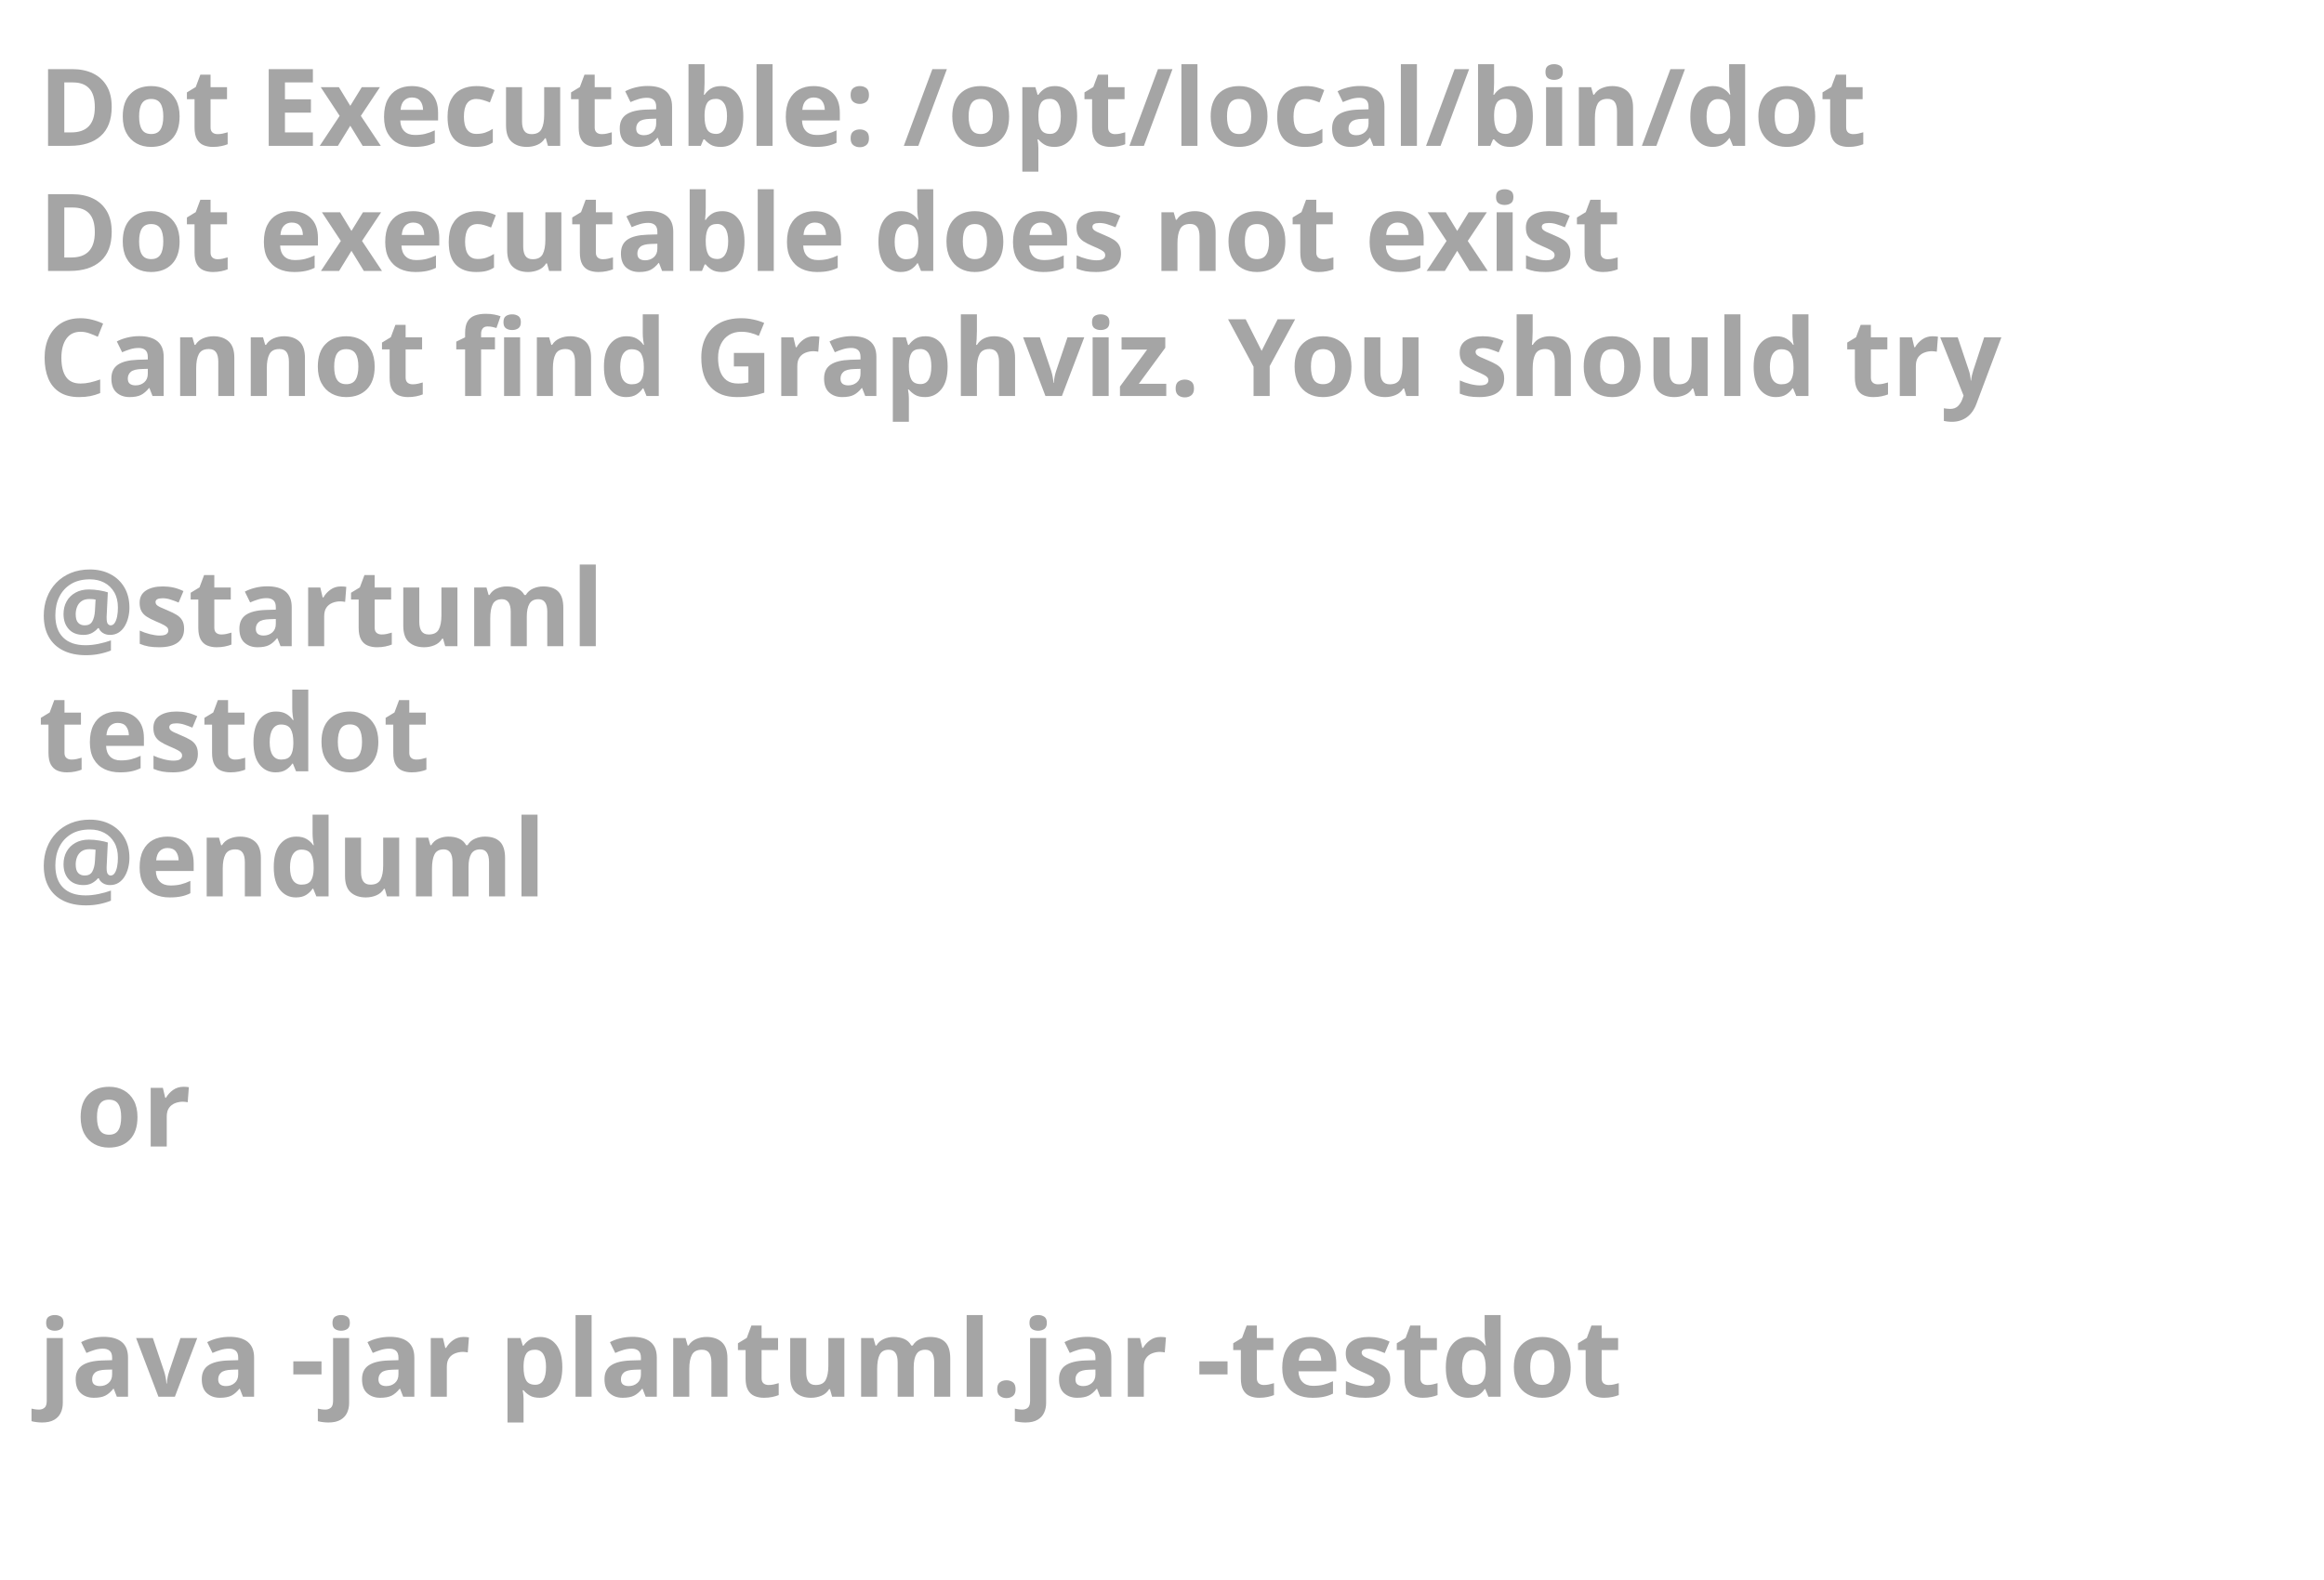
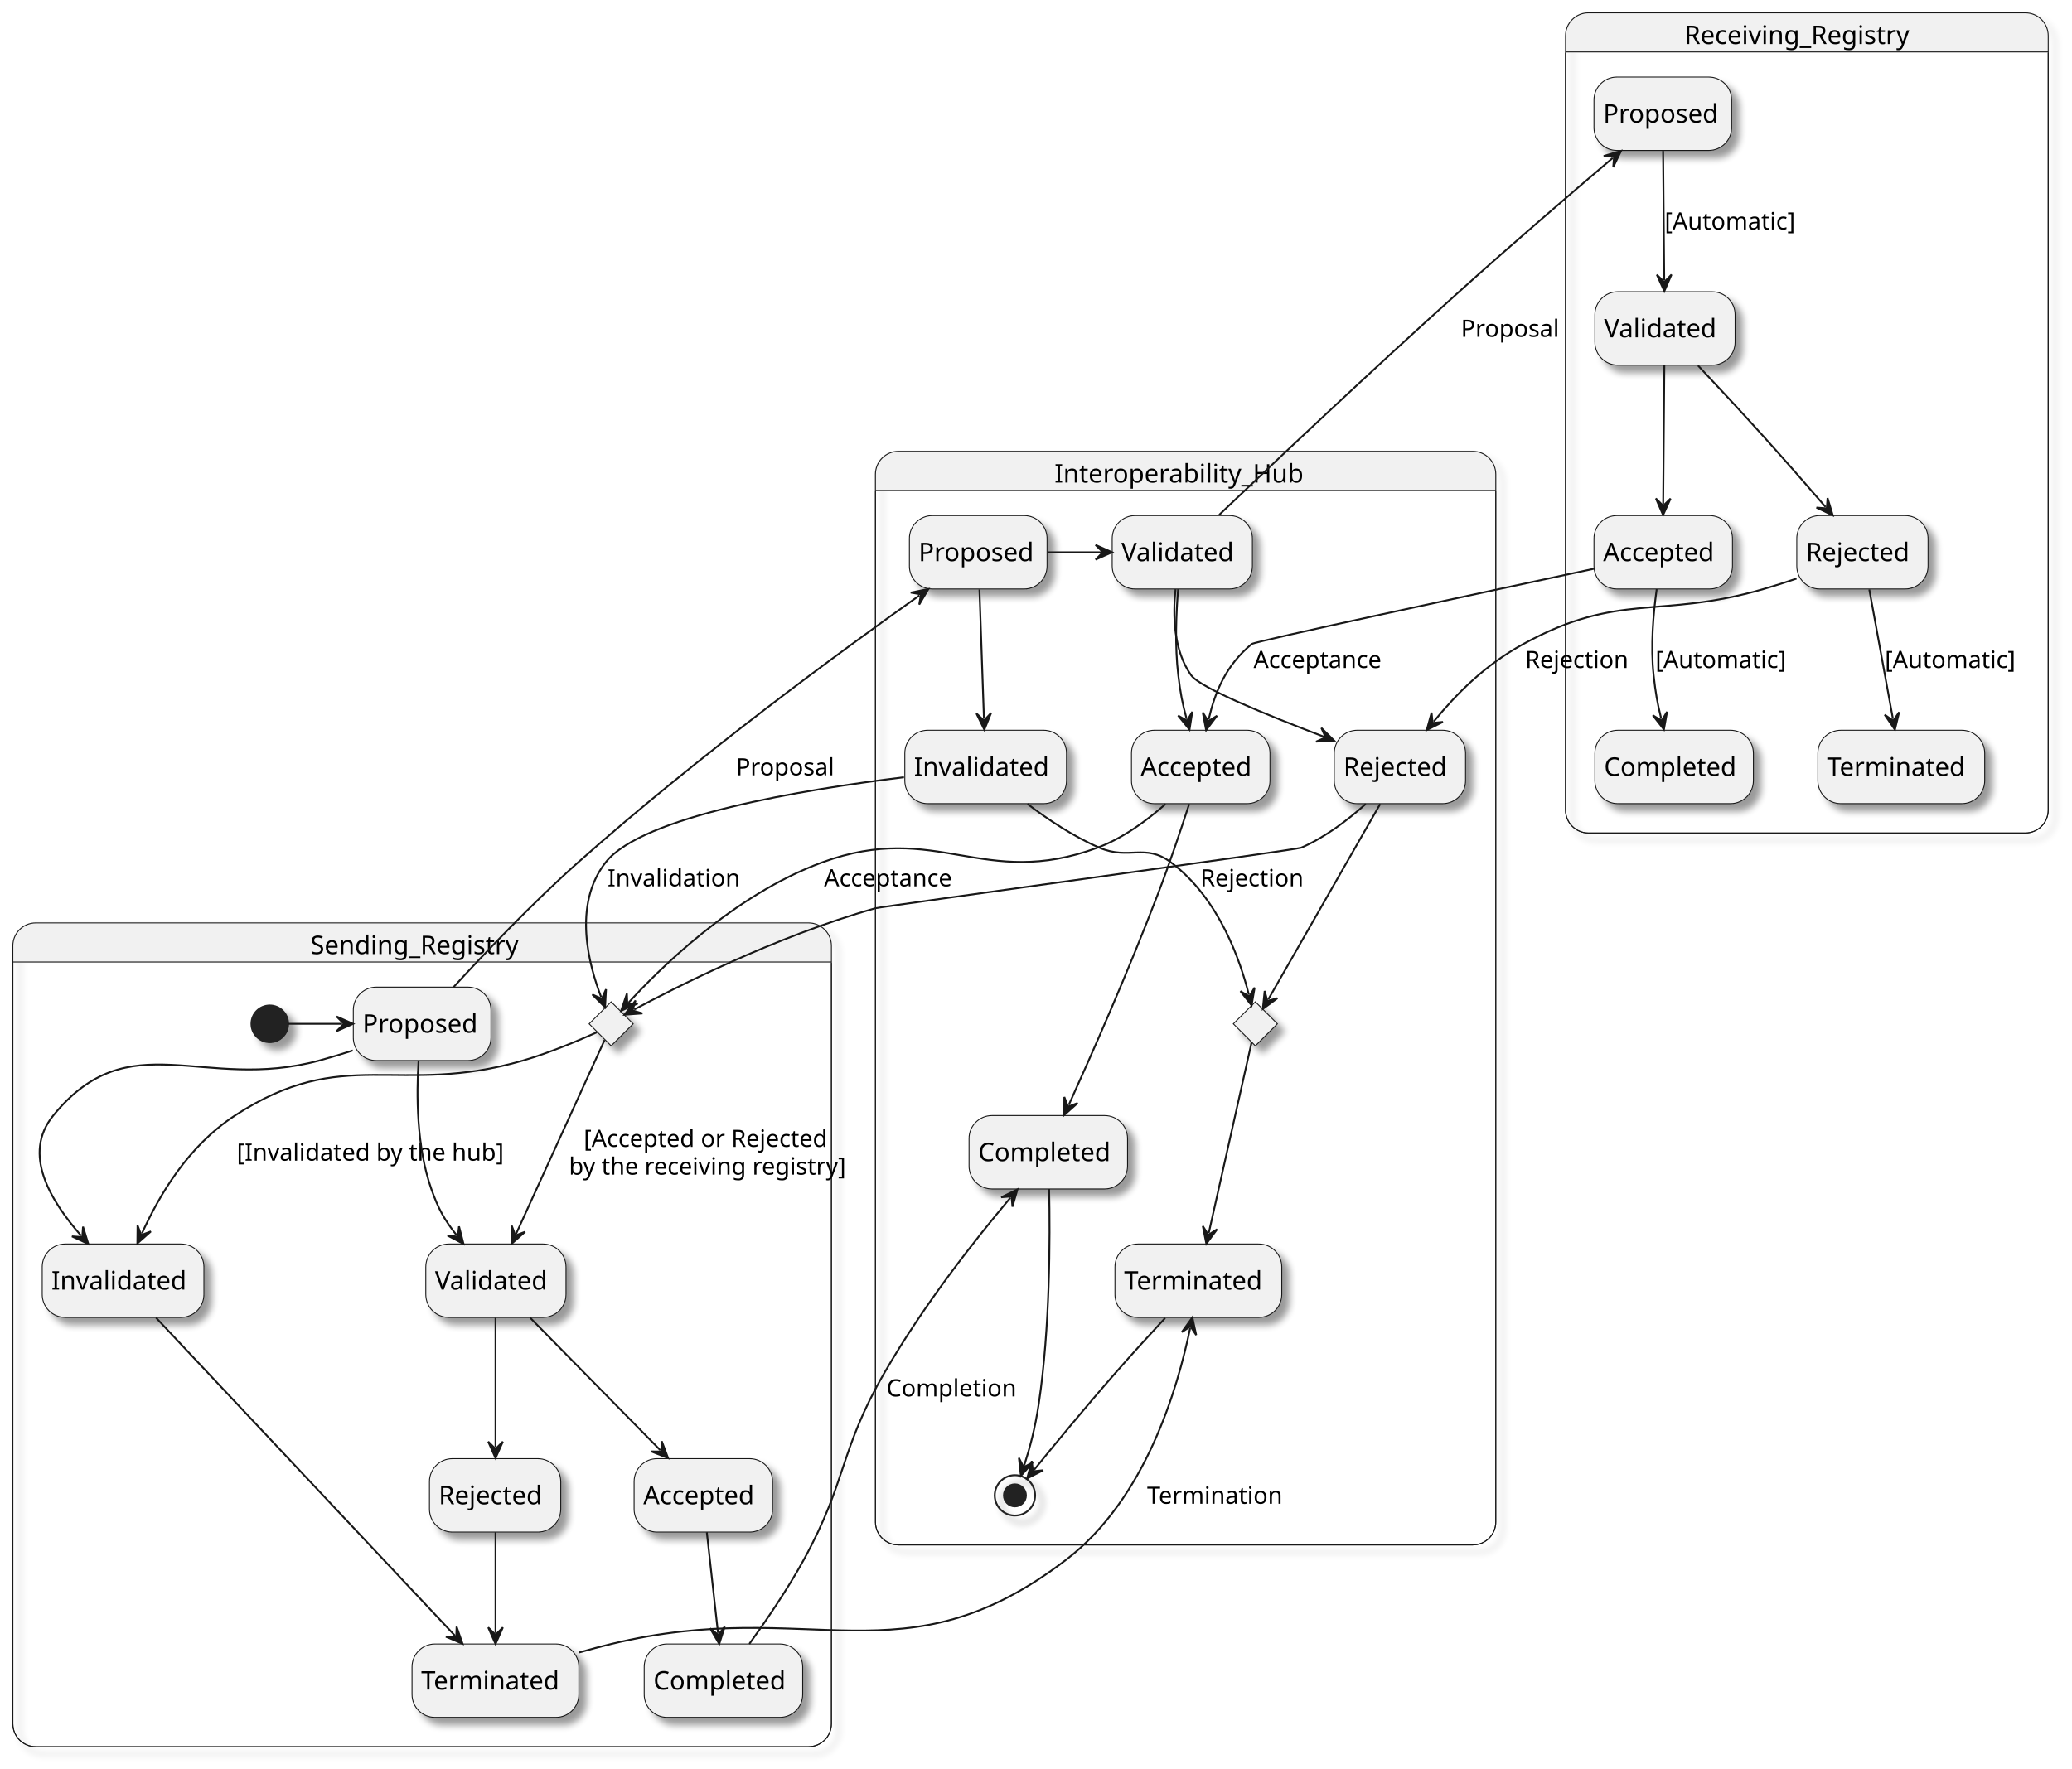
- <svg xmlns="http://www.w3.org/2000/svg" contentStyleType="text/css" data-diagram-type="STATE" height="643.75px" preserveAspectRatio="none" style="width:946px;height:643px;background:#FFFFFF;" version="1.1" viewBox="0 0 946 643" width="946.875px" zoomAndPan="magnify">
-   <defs />
+ <svg xmlns="http://www.w3.org/2000/svg" contentStyleType="text/css" data-diagram-type="STATE" height="3012.5px" preserveAspectRatio="none" style="width:3528px;height:3012px;background:#FFFFFF;" version="1.1" viewBox="0 0 3528 3012" width="3528.125px" zoomAndPan="magnify">
+   <defs>
+     <filter height="300%" id="f1debxjtg4ybgy" width="300%" x="-1" y="-1">
+       <feGaussianBlur result="blurOut" stdDeviation="6.25" />
+       <feColorMatrix in="blurOut" result="blurOut2" type="matrix" values="0 0 0 0 0 0 0 0 0 0 0 0 0 0 0 0 0 0 .4 0" />
+       <feOffset dx="12.5" dy="12.5" in="blurOut2" result="blurOut3" />
+       <feBlend in="SourceGraphic" in2="blurOut3" mode="normal" />
+     </filter>
+   </defs>
  <g>
-     <text fill="#A5A5A5" font-family="sans-serif" font-size="43.75" font-weight="bold" lengthAdjust="spacing" textLength="827.982" x="15.625" y="59.375">Dot Executable: /opt/local/bin/dot</text>
-     <text fill="#A5A5A5" font-family="sans-serif" font-size="43.75" font-weight="bold" lengthAdjust="spacing" textLength="738.324" x="15.625" y="110.303">Dot executable does not exist</text>
-     <text fill="#A5A5A5" font-family="sans-serif" font-size="43.75" font-weight="bold" lengthAdjust="spacing" textLength="911.209" x="15.625" y="161.231">Cannot find Graphviz. You should try</text>
-     <text fill="#A5A5A5" font-family="sans-serif" font-size="43.75" font-weight="bold" lengthAdjust="spacing" textLength="15.231" x="15.625" y="212.158"> </text>
-     <text fill="#A5A5A5" font-family="sans-serif" font-size="43.75" font-weight="bold" lengthAdjust="spacing" textLength="254.446" x="15.625" y="263.086">@startuml</text>
-     <text fill="#A5A5A5" font-family="sans-serif" font-size="43.75" font-weight="bold" lengthAdjust="spacing" textLength="179.828" x="15.625" y="314.014">testdot</text>
-     <text fill="#A5A5A5" font-family="sans-serif" font-size="43.75" font-weight="bold" lengthAdjust="spacing" textLength="227.615" x="15.625" y="364.941">@enduml</text>
-     <text fill="#A5A5A5" font-family="sans-serif" font-size="43.75" font-weight="bold" lengthAdjust="spacing" textLength="15.231" x="15.625" y="415.869"> </text>
-     <text fill="#A5A5A5" font-family="sans-serif" font-size="43.75" font-weight="bold" lengthAdjust="spacing" textLength="51.633" x="30.856" y="466.797">or</text>
-     <text fill="#A5A5A5" font-family="sans-serif" font-size="43.75" font-weight="bold" lengthAdjust="spacing" textLength="15.231" x="15.625" y="517.725"> </text>
-     <text fill="#A5A5A5" font-family="sans-serif" font-size="43.75" font-weight="bold" lengthAdjust="spacing" textLength="732.834" x="15.625" y="568.652">java -jar plantuml.jar -testdot</text>
-     <text fill="#A5A5A5" font-family="sans-serif" font-size="43.75" font-weight="bold" lengthAdjust="spacing" textLength="15.231" x="15.625" y="619.58"> </text>
+     <g id="cluster_Receiving_Registry">
+       <rect fill="transparent" filter="url(#f1debxjtg4ybgy)" height="1396.875" rx="39.062" ry="39.062" style="stroke:#181818;stroke-width:1.562;" width="821.875" x="2665.625" y="21.875" />
+       <path d="M2704.688,21.875 L3448.438,21.875 A39.062,39.062 0 0 1 3487.5,60.938 L3487.5,88.428 L2665.625,88.428 L2665.625,60.938 A39.062,39.062 0 0 1 2704.688,21.875 " fill="#F1F1F1" style="stroke:#F1F1F1;stroke-width:3.125;" />
+       <rect fill="transparent" height="1396.875" rx="39.062" ry="39.062" style="stroke:#181818;stroke-width:1.562;" width="821.875" x="2665.625" y="21.875" />
+       <line style="stroke:#181818;stroke-width:1.562;" x1="2665.625" x2="3487.5" y1="88.428" y2="88.428" />
+       <text fill="#000000" font-family="sans-serif" font-size="43.75" lengthAdjust="spacing" textLength="416.928" x="2868.098" y="74.985">Receiving_Registry</text>
+     </g>
+     <g id="cluster_Sending_Registry">
+       <rect fill="transparent" filter="url(#f1debxjtg4ybgy)" height="1403.125" rx="39.062" ry="39.062" style="stroke:#181818;stroke-width:1.562;" width="1393.75" x="21.875" y="1571.875" />
+       <path d="M60.938,1571.875 L1376.562,1571.875 A39.062,39.062 0 0 1 1415.625,1610.938 L1415.625,1638.428 L21.875,1638.428 L21.875,1610.938 A39.062,39.062 0 0 1 60.938,1571.875 " fill="#F1F1F1" style="stroke:#F1F1F1;stroke-width:3.125;" />
+       <rect fill="transparent" height="1403.125" rx="39.062" ry="39.062" style="stroke:#181818;stroke-width:1.562;" width="1393.75" x="21.875" y="1571.875" />
+       <line style="stroke:#181818;stroke-width:1.562;" x1="21.875" x2="1415.625" y1="1638.428" y2="1638.428" />
+       <text fill="#000000" font-family="sans-serif" font-size="43.75" lengthAdjust="spacing" textLength="380.783" x="528.359" y="1624.985">Sending_Registry</text>
+     </g>
+     <g id="cluster_Interoperability_Hub">
+       <rect fill="transparent" filter="url(#f1debxjtg4ybgy)" height="1862.5" rx="39.062" ry="39.062" style="stroke:#181818;stroke-width:1.562;" width="1056.25" x="1490.625" y="768.75" />
+       <path d="M1529.688,768.75 L2507.812,768.75 A39.062,39.062 0 0 1 2546.875,807.812 L2546.875,835.303 L1490.625,835.303 L1490.625,807.812 A39.062,39.062 0 0 1 1529.688,768.75 " fill="#F1F1F1" style="stroke:#F1F1F1;stroke-width:3.125;" />
+       <rect fill="transparent" height="1862.5" rx="39.062" ry="39.062" style="stroke:#181818;stroke-width:1.562;" width="1056.25" x="1490.625" y="768.75" />
+       <line style="stroke:#181818;stroke-width:1.562;" x1="1490.625" x2="2546.875" y1="835.303" y2="835.303" />
+       <text fill="#000000" font-family="sans-serif" font-size="43.75" lengthAdjust="spacing" textLength="446.493" x="1795.503" y="821.86">Interoperability_Hub</text>
+     </g>
+     <rect fill="#F1F1F1" filter="url(#f1debxjtg4ybgy)" height="125" rx="39.062" ry="39.062" style="stroke:#181818;stroke-width:1.562;" width="234.405" x="2714.062" y="131.25" />
+     <text fill="#000000" font-family="sans-serif" font-size="43.75" lengthAdjust="spacing" textLength="203.155" x="2729.688" y="208.896">Proposed</text>
+     <rect fill="#F1F1F1" filter="url(#f1debxjtg4ybgy)" height="125" rx="39.062" ry="39.062" style="stroke:#181818;stroke-width:1.562;" width="238.721" x="2715.625" y="496.875" />
+     <text fill="#000000" font-family="sans-serif" font-size="43.75" lengthAdjust="spacing" textLength="207.471" x="2731.25" y="574.521">Validated</text>
+     <rect fill="#F1F1F1" filter="url(#f1debxjtg4ybgy)" height="125" rx="39.062" ry="39.062" style="stroke:#181818;stroke-width:1.562;" width="235.815" x="2714.062" y="878.125" />
+     <text fill="#000000" font-family="sans-serif" font-size="43.75" lengthAdjust="spacing" textLength="204.565" x="2729.688" y="955.771">Accepted</text>
+     <rect fill="#F1F1F1" filter="url(#f1debxjtg4ybgy)" height="125" rx="39.062" ry="39.062" style="stroke:#181818;stroke-width:1.562;" width="223.532" x="3059.375" y="878.125" />
+     <text fill="#000000" font-family="sans-serif" font-size="43.75" lengthAdjust="spacing" textLength="192.282" x="3075" y="955.771">Rejected</text>
+     <rect fill="#F1F1F1" filter="url(#f1debxjtg4ybgy)" height="125" rx="39.062" ry="39.062" style="stroke:#181818;stroke-width:1.562;" width="269.867" x="2715.625" y="1243.75" />
+     <text fill="#000000" font-family="sans-serif" font-size="43.75" lengthAdjust="spacing" textLength="238.617" x="2731.25" y="1321.396">Completed</text>
+     <rect fill="#F1F1F1" filter="url(#f1debxjtg4ybgy)" height="125" rx="39.062" ry="39.062" style="stroke:#181818;stroke-width:1.562;" width="284.03" x="3095.312" y="1243.75" />
+     <text fill="#000000" font-family="sans-serif" font-size="43.75" lengthAdjust="spacing" textLength="252.78" x="3110.938" y="1321.396">Terminated</text>
+     <rect fill="#F1F1F1" filter="url(#f1debxjtg4ybgy)" height="125" rx="39.062" ry="39.062" style="stroke:#181818;stroke-width:1.562;" width="234.405" x="601.562" y="1681.25" />
+     <text fill="#000000" font-family="sans-serif" font-size="43.75" lengthAdjust="spacing" textLength="203.155" x="617.188" y="1758.896">Proposed</text>
+     <rect fill="#F1F1F1" filter="url(#f1debxjtg4ybgy)" height="125" rx="39.062" ry="39.062" style="stroke:#181818;stroke-width:1.562;" width="238.721" x="725" y="2118.75" />
+     <text fill="#000000" font-family="sans-serif" font-size="43.75" lengthAdjust="spacing" textLength="207.471" x="740.625" y="2196.396">Validated</text>
+     <rect fill="#F1F1F1" filter="url(#f1debxjtg4ybgy)" height="125" rx="39.062" ry="39.062" style="stroke:#181818;stroke-width:1.562;" width="275.314" x="71.875" y="2118.75" />
+     <text fill="#000000" font-family="sans-serif" font-size="43.75" lengthAdjust="spacing" textLength="244.064" x="87.5" y="2196.396">Invalidated</text>
+     <rect fill="#F1F1F1" filter="url(#f1debxjtg4ybgy)" height="125" rx="39.062" ry="39.062" style="stroke:#181818;stroke-width:1.562;" width="235.815" x="1079.688" y="2484.375" />
+     <text fill="#000000" font-family="sans-serif" font-size="43.75" lengthAdjust="spacing" textLength="204.565" x="1095.312" y="2562.021">Accepted</text>
+     <rect fill="#F1F1F1" filter="url(#f1debxjtg4ybgy)" height="125" rx="39.062" ry="39.062" style="stroke:#181818;stroke-width:1.562;" width="223.532" x="731.25" y="2484.375" />
+     <text fill="#000000" font-family="sans-serif" font-size="43.75" lengthAdjust="spacing" textLength="192.282" x="746.875" y="2562.021">Rejected</text>
+     <rect fill="#F1F1F1" filter="url(#f1debxjtg4ybgy)" height="125" rx="39.062" ry="39.062" style="stroke:#181818;stroke-width:1.562;" width="269.867" x="1096.875" y="2800" />
+     <text fill="#000000" font-family="sans-serif" font-size="43.75" lengthAdjust="spacing" textLength="238.617" x="1112.5" y="2877.646">Completed</text>
+     <rect fill="#F1F1F1" filter="url(#f1debxjtg4ybgy)" height="125" rx="39.062" ry="39.062" style="stroke:#181818;stroke-width:1.562;" width="284.03" x="701.562" y="2800" />
+     <text fill="#000000" font-family="sans-serif" font-size="43.75" lengthAdjust="spacing" textLength="252.78" x="717.188" y="2877.646">Terminated</text>
+     <g id="elem_cs1">
+       <polygon fill="#F1F1F1" filter="url(#f1debxjtg4ybgy)" points="1040.625,1706.25,1078.125,1743.75,1040.625,1781.25,1003.125,1743.75,1040.625,1706.25" style="stroke:#181818;stroke-width:1.562;" />
+     </g>
+     <ellipse cx="459.375" cy="1743.75" fill="#222222" filter="url(#f1debxjtg4ybgy)" rx="31.25" ry="31.25" style="stroke:#222222;stroke-width:3.125;" />
+     <rect fill="#F1F1F1" filter="url(#f1debxjtg4ybgy)" height="125" rx="39.062" ry="39.062" style="stroke:#181818;stroke-width:1.562;" width="234.405" x="1548.438" y="878.125" />
+     <text fill="#000000" font-family="sans-serif" font-size="43.75" lengthAdjust="spacing" textLength="203.155" x="1564.062" y="955.771">Proposed</text>
+     <rect fill="#F1F1F1" filter="url(#f1debxjtg4ybgy)" height="125" rx="39.062" ry="39.062" style="stroke:#181818;stroke-width:1.562;" width="238.721" x="1893.75" y="878.125" />
+     <text fill="#000000" font-family="sans-serif" font-size="43.75" lengthAdjust="spacing" textLength="207.471" x="1909.375" y="955.771">Validated</text>
+     <rect fill="#F1F1F1" filter="url(#f1debxjtg4ybgy)" height="125" rx="39.062" ry="39.062" style="stroke:#181818;stroke-width:1.562;" width="275.314" x="1540.625" y="1243.75" />
+     <text fill="#000000" font-family="sans-serif" font-size="43.75" lengthAdjust="spacing" textLength="244.064" x="1556.25" y="1321.396">Invalidated</text>
+     <rect fill="#F1F1F1" filter="url(#f1debxjtg4ybgy)" height="125" rx="39.062" ry="39.062" style="stroke:#181818;stroke-width:1.562;" width="235.815" x="1926.562" y="1243.75" />
+     <text fill="#000000" font-family="sans-serif" font-size="43.75" lengthAdjust="spacing" textLength="204.565" x="1942.188" y="1321.396">Accepted</text>
+     <rect fill="#F1F1F1" filter="url(#f1debxjtg4ybgy)" height="125" rx="39.062" ry="39.062" style="stroke:#181818;stroke-width:1.562;" width="223.532" x="2271.875" y="1243.75" />
+     <text fill="#000000" font-family="sans-serif" font-size="43.75" lengthAdjust="spacing" textLength="192.282" x="2287.5" y="1321.396">Rejected</text>
+     <rect fill="#F1F1F1" filter="url(#f1debxjtg4ybgy)" height="125" rx="39.062" ry="39.062" style="stroke:#181818;stroke-width:1.562;" width="269.867" x="1650" y="1900" />
+     <text fill="#000000" font-family="sans-serif" font-size="43.75" lengthAdjust="spacing" textLength="238.617" x="1665.625" y="1977.646">Completed</text>
+     <rect fill="#F1F1F1" filter="url(#f1debxjtg4ybgy)" height="125" rx="39.062" ry="39.062" style="stroke:#181818;stroke-width:1.562;" width="284.03" x="1898.438" y="2118.75" />
+     <text fill="#000000" font-family="sans-serif" font-size="43.75" lengthAdjust="spacing" textLength="252.78" x="1914.062" y="2196.396">Terminated</text>
+     <g id="elem_ch1">
+       <polygon fill="#F1F1F1" filter="url(#f1debxjtg4ybgy)" points="2137.5,1706.25,2175,1743.75,2137.5,1781.25,2100,1743.75,2137.5,1706.25" style="stroke:#181818;stroke-width:1.562;" />
+     </g>
+     <ellipse cx="1728.125" cy="2546.875" fill="transparent" filter="url(#f1debxjtg4ybgy)" rx="34.375" ry="34.375" style="stroke:#222222;stroke-width:3.125;" />
+     <ellipse cx="1728.125" cy="2546.875" fill="#222222" rx="18.75" ry="18.75" style="stroke:#222222;stroke-width:3.125;" />
+     <g id="link_pr_vr">
+       <path d="M2831.781,257.031 C2832.344,323.375 2833.122,410.751 2833.685,477.157 " fill="transparent" id="pr-to-vr" style="stroke:#181818;stroke-width:3.125;" />
+       <polygon fill="#181818" points="2833.844,495.906,2846.105,467.676,2833.711,480.282,2821.106,467.888,2833.844,495.906" style="stroke:#181818;stroke-width:3.125;" />
+       <text fill="#000000" font-family="sans-serif" font-size="40.625" lengthAdjust="spacing" textLength="240.041" x="2834.375" y="390.834">[Automatic]</text>
+     </g>
+     <g id="link_vr_ar">
+       <path d="M2833.875,621.906 C2833.312,691.719 2832.502,788.157 2831.909,858.376 " fill="transparent" id="vr-to-ar" style="stroke:#181818;stroke-width:3.125;" />
+       <polygon fill="#181818" points="2831.75,877.125,2844.487,849.107,2831.882,861.501,2819.488,848.895,2831.75,877.125" style="stroke:#181818;stroke-width:3.125;" />
+     </g>
+     <g id="link_vr_rr">
+       <path d="M2891.125,622.469 C2924.125,657.531 2966.312,702.844 3003.125,743.75 C3043.125,788.156 3075.264,824.949 3108.451,863.481 " fill="transparent" id="vr-to-rr" style="stroke:#181818;stroke-width:3.125;" />
+       <polygon fill="#181818" points="3120.688,877.688,3111.804,848.22,3110.49,865.848,3092.862,864.535,3120.688,877.688" style="stroke:#181818;stroke-width:3.125;" />
+     </g>
+     <g id="link_ar_cr">
+       <path d="M2820.875,1003.406 C2815.125,1044.656 2810.156,1100.75 2815.625,1150 C2819.062,1180.875 2821.746,1196.424 2828.652,1224.33 " fill="transparent" id="ar-to-cr" style="stroke:#181818;stroke-width:3.125;" />
+       <polygon fill="#181818" points="2833.156,1242.531,2838.534,1212.227,2829.403,1227.364,2814.266,1218.233,2833.156,1242.531" style="stroke:#181818;stroke-width:3.125;" />
+       <text fill="#000000" font-family="sans-serif" font-size="40.625" lengthAdjust="spacing" textLength="240.041" x="2818.75" y="1137.709">[Automatic]</text>
+     </g>
+     <g id="link_rr_tr">
+       <path d="M3182.844,1003.906 C3194.969,1070.25 3210.976,1157.93 3223.101,1224.336 " fill="transparent" id="rr-to-tr" style="stroke:#181818;stroke-width:3.125;" />
+       <polygon fill="#181818" points="3226.469,1242.781,3233.714,1212.868,3223.662,1227.41,3209.12,1217.359,3226.469,1242.781" style="stroke:#181818;stroke-width:3.125;" />
+       <text fill="#000000" font-family="sans-serif" font-size="40.625" lengthAdjust="spacing" textLength="240.041" x="3209.375" y="1137.709">[Automatic]</text>
+     </g>
+     <g id="link_*start*Sending_Registry_ps">
+       <path d="M490.781,1743.75 C527.594,1743.75 545.656,1743.75 582.469,1743.75 " fill="transparent" id="*start*Sending_Registry-to-ps" style="stroke:#181818;stroke-width:3.125;" />
+       <polygon fill="#181818" points="601.219,1743.75,573.094,1731.25,585.594,1743.75,573.094,1756.25,601.219,1743.75" style="stroke:#181818;stroke-width:3.125;" />
+     </g>
+     <g id="link_rs_ts">
+       <path d="M843.75,2609.656 C843.75,2664.438 843.75,2726.438 843.75,2781.156 " fill="transparent" id="rs-to-ts" style="stroke:#181818;stroke-width:3.125;" />
+       <polygon fill="#181818" points="843.75,2799.906,856.25,2771.781,843.75,2784.281,831.25,2771.781,843.75,2799.906" style="stroke:#181818;stroke-width:3.125;" />
+     </g>
+     <g id="link_vs_acs">
+       <path d="M902.844,2244.531 C968.031,2310.875 1059.171,2403.626 1124.421,2470.032 " fill="transparent" id="vs-to-acs" style="stroke:#181818;stroke-width:3.125;" />
+       <polygon fill="#181818" points="1137.562,2483.406,1126.767,2454.584,1126.611,2472.261,1108.934,2472.106,1137.562,2483.406" style="stroke:#181818;stroke-width:3.125;" />
+     </g>
+     <g id="link_vs_rs">
+       <path d="M843.75,2244.531 C843.75,2310.875 843.75,2398.25 843.75,2464.656 " fill="transparent" id="vs-to-rs" style="stroke:#181818;stroke-width:3.125;" />
+       <polygon fill="#181818" points="843.75,2483.406,856.25,2455.281,843.75,2467.781,831.25,2455.281,843.75,2483.406" style="stroke:#181818;stroke-width:3.125;" />
+     </g>
+     <g id="link_acs_cs">
+       <path d="M1203.5,2609.656 C1209.594,2664.438 1216.487,2726.553 1222.581,2781.271 " fill="transparent" id="acs-to-cs" style="stroke:#181818;stroke-width:3.125;" />
+       <polygon fill="#181818" points="1224.656,2799.906,1233.967,2770.57,1222.927,2784.377,1209.12,2773.338,1224.656,2799.906" style="stroke:#181818;stroke-width:3.125;" />
+     </g>
+     <g id="link_is_ts">
+       <path d="M265.656,2244.281 C386.062,2372.375 654.471,2657.963 774.752,2785.932 " fill="transparent" id="is-to-ts" style="stroke:#181818;stroke-width:3.125;" />
+       <polygon fill="#181818" points="787.594,2799.594,777.44,2770.539,776.893,2788.209,759.223,2787.661,787.594,2799.594" style="stroke:#181818;stroke-width:3.125;" />
+     </g>
+     <g id="link_cs1_is">
+       <path d="M1016.688,1757.969 C987.5,1771.125 936.344,1792.969 890.625,1806.25 C677.438,1868.219 585.781,1778.469 400,1900 C319.188,1952.875 271.126,2036.066 241.657,2100.66 " fill="transparent" id="cs1-to-is" style="stroke:#181818;stroke-width:3.125;" />
+       <polygon fill="#181818" points="233.875,2117.719,256.921,2097.319,240.36,2103.503,234.176,2086.943,233.875,2117.719" style="stroke:#181818;stroke-width:3.125;" />
+       <text fill="#000000" font-family="sans-serif" font-size="40.625" lengthAdjust="spacing" textLength="490.852" x="403.125" y="1976.772">[Invalidated by the hub]</text>
+     </g>
+     <g id="link_cs1_vs">
+       <path d="M1029.469,1771.281 C999.219,1837.594 922.66,2005.255 878.816,2101.318 " fill="transparent" id="cs1-to-vs" style="stroke:#181818;stroke-width:3.125;" />
+       <polygon fill="#181818" points="871.031,2118.375,894.081,2097.979,877.519,2104.16,871.337,2087.599,871.031,2118.375" style="stroke:#181818;stroke-width:3.125;" />
+       <text fill="#000000" font-family="sans-serif" font-size="40.625" lengthAdjust="spacing" textLength="451.735" x="993.863" y="1953.334">[Accepted or Rejected</text>
+       <text fill="#000000" font-family="sans-serif" font-size="40.625" lengthAdjust="spacing" textLength="514.874" x="968.75" y="2000.624">by the receiving registry]</text>
+     </g>
+     <g id="link_ps_vs">
+       <path d="M712.719,1806.25 C709,1863.875 709.031,1952.906 734.375,2025 C746.312,2058.906 756.521,2077.234 777.615,2103.89 " fill="transparent" id="ps-to-vs" style="stroke:#181818;stroke-width:3.125;" />
+       <polygon fill="#181818" points="789.25,2118.594,781.6,2088.782,779.554,2106.341,761.995,2104.296,789.25,2118.594" style="stroke:#181818;stroke-width:3.125;" />
+     </g>
+     <g id="link_ps_is">
+       <path d="M600.75,1789.125 C581.812,1795.25 562.312,1801.188 543.75,1806.25 C345.312,1860.219 220.469,1740.531 90.625,1900 C37.25,1965.562 85.637,2044.532 138.075,2104.594 " fill="transparent" id="ps-to-is" style="stroke:#181818;stroke-width:3.125;" />
+       <polygon fill="#181818" points="150.406,2118.719,141.326,2089.311,140.13,2106.948,122.493,2105.753,150.406,2118.719" style="stroke:#181818;stroke-width:3.125;" />
+     </g>
+     <g id="link_ph_vh">
+       <path d="M1783.5,940.625 C1820.188,940.625 1838.094,940.625 1874.781,940.625 " fill="transparent" id="ph-to-vh" style="stroke:#181818;stroke-width:3.125;" />
+       <polygon fill="#181818" points="1893.531,940.625,1865.406,928.125,1877.906,940.625,1865.406,953.125,1893.531,940.625" style="stroke:#181818;stroke-width:3.125;" />
+     </g>
+     <g id="link_ph_ih">
+       <path d="M1667.719,1003.906 C1670.031,1070.25 1673.066,1157.636 1675.379,1224.043 " fill="transparent" id="ph-to-ih" style="stroke:#181818;stroke-width:3.125;" />
+       <polygon fill="#181818" points="1676.031,1242.781,1687.545,1214.238,1675.487,1227.166,1662.56,1215.108,1676.031,1242.781" style="stroke:#181818;stroke-width:3.125;" />
+     </g>
+     <g id="link_vh_ah">
+       <path d="M2005.969,1003.531 C2002.594,1044.812 2000.312,1100.906 2006.25,1150 C2010,1180.969 2012.963,1196.615 2020.495,1224.553 " fill="transparent" id="vh-to-ah" style="stroke:#181818;stroke-width:3.125;" />
+       <polygon fill="#181818" points="2025.375,1242.656,2030.124,1212.247,2021.308,1227.57,2005.985,1218.754,2025.375,1242.656" style="stroke:#181818;stroke-width:3.125;" />
+     </g>
+     <g id="link_vh_rh">
+       <path d="M2001.594,1003.469 C1996.875,1047.938 1998.062,1107.906 2028.125,1150 C2043.438,1171.438 2155.636,1217.196 2254.167,1254.758 " fill="transparent" id="vh-to-rh" style="stroke:#181818;stroke-width:3.125;" />
+       <polygon fill="#181818" points="2271.688,1261.438,2249.86,1239.739,2257.087,1255.872,2240.955,1263.099,2271.688,1261.438" style="stroke:#181818;stroke-width:3.125;" />
+     </g>
+     <g id="link_ah_ch">
+       <path d="M2024.844,1369.375 C2011.031,1412.188 1991.375,1470.969 1971.875,1521.875 C1919.594,1658.469 1857.708,1798.266 1819.74,1882.047 " fill="transparent" id="ah-to-ch" style="stroke:#181818;stroke-width:3.125;" />
+       <polygon fill="#181818" points="1812,1899.125,1834.995,1878.668,1818.45,1884.893,1812.224,1868.348,1812,1899.125" style="stroke:#181818;stroke-width:3.125;" />
+     </g>
+     <g id="link_rh_ch1">
+       <path d="M2350.062,1369.344 C2294.406,1466.531 2196.353,1637.856 2159.54,1702.106 " fill="transparent" id="rh-to-ch1" style="stroke:#181818;stroke-width:3.125;" />
+       <polygon fill="#181818" points="2150.219,1718.375,2175.047,1700.186,2157.986,1704.818,2153.355,1687.757,2150.219,1718.375" style="stroke:#181818;stroke-width:3.125;" />
+     </g>
+     <g id="link_ih_ch1">
+       <path d="M1749.406,1369.219 C1784.344,1395.719 1828.219,1425.062 1871.875,1443.75 C1922.719,1465.5 1949.5,1435.594 1993.75,1468.75 C2077.062,1531.219 2112.225,1638.078 2126.475,1694.14 " fill="transparent" id="ih-to-ch1" style="stroke:#181818;stroke-width:3.125;" />
+       <polygon fill="#181818" points="2131.094,1712.312,2136.28,1681.975,2127.245,1697.169,2112.05,1688.134,2131.094,1712.312" style="stroke:#181818;stroke-width:3.125;" />
+     </g>
+     <g id="link_ch1_th">
+       <path d="M2131.156,1775.156 C2115.562,1844.5 2079.324,2005.767 2058.168,2100.049 " fill="transparent" id="ch1-to-th" style="stroke:#181818;stroke-width:3.125;" />
+       <polygon fill="#181818" points="2054.062,2118.344,2072.417,2093.638,2057.484,2103.098,2048.024,2088.164,2054.062,2118.344" style="stroke:#181818;stroke-width:3.125;" />
+     </g>
+     <g id="link_ch_*end*Interoperability_Hub">
+       <path d="M1786.344,2025.125 C1788.125,2107.688 1788.031,2261.375 1768.75,2390.625 C1762.25,2434.156 1753.699,2465.231 1743.949,2495.793 " fill="transparent" id="ch-to-*end*Interoperability_Hub" style="stroke:#181818;stroke-width:3.125;" />
+       <polygon fill="#181818" points="1738.25,2513.656,1758.707,2490.661,1742.999,2498.77,1734.889,2483.063,1738.25,2513.656" style="stroke:#181818;stroke-width:3.125;" />
+     </g>
+     <g id="link_th_*end*Interoperability_Hub">
+       <path d="M1983.844,2244.875 C1957.938,2272.781 1927.094,2306.531 1900,2337.5 C1844.125,2401.344 1792.655,2464.094 1760.718,2503.469 " fill="transparent" id="th-to-*end*Interoperability_Hub" style="stroke:#181818;stroke-width:3.125;" />
+       <polygon fill="#181818" points="1748.906,2518.031,1776.331,2504.062,1758.749,2505.896,1756.915,2488.314,1748.906,2518.031" style="stroke:#181818;stroke-width:3.125;" />
+     </g>
+     <g id="link_ps_ph">
+       <path d="M772.469,1680.969 C824.594,1624.25 906.938,1537.594 984.375,1468.75 C1188.562,1287.188 1433.685,1107.768 1565.56,1014.049 " fill="transparent" id="ps-to-ph" style="stroke:#181818;stroke-width:3.125;" />
+       <polygon fill="#181818" points="1580.844,1003.188,1550.677,1009.291,1568.107,1012.239,1565.159,1029.669,1580.844,1003.188" style="stroke:#181818;stroke-width:3.125;" />
+       <text fill="#000000" font-family="sans-serif" font-size="40.625" lengthAdjust="spacing" textLength="174.045" x="1253.125" y="1320.522">Proposal</text>
+     </g>
+     <g id="link_vh_pr">
+       <path d="M2075.906,876.844 C2165.812,791.156 2336,630.25 2484.375,496.875 C2578.531,412.25 2675.245,329.175 2745.87,269.143 " fill="transparent" id="vh-to-pr" style="stroke:#181818;stroke-width:3.125;" />
+       <polygon fill="#181818" points="2760.156,257,2730.631,265.691,2748.251,267.12,2746.822,284.739,2760.156,257" style="stroke:#181818;stroke-width:3.125;" />
+       <text fill="#000000" font-family="sans-serif" font-size="40.625" lengthAdjust="spacing" textLength="174.045" x="2487.5" y="573.646">Proposal</text>
+     </g>
+     <g id="link_ar_ah">
+       <path d="M2713.656,968.75 C2515.75,1010.969 2136.906,1092.188 2131.25,1096.875 C2086.938,1133.625 2068.894,1178.555 2057.956,1225.336 " fill="transparent" id="ar-to-ah" style="stroke:#181818;stroke-width:3.125;" />
+       <polygon fill="#181818" points="2053.688,1243.594,2072.262,1219.053,2057.245,1228.379,2047.919,1213.361,2053.688,1243.594" style="stroke:#181818;stroke-width:3.125;" />
+       <text fill="#000000" font-family="sans-serif" font-size="40.625" lengthAdjust="spacing" textLength="237.144" x="2134.375" y="1137.709">Acceptance</text>
+     </g>
+     <g id="link_rr_rh">
+       <path d="M3058.969,985.438 C3040.438,991.719 3021.312,997.844 3003.125,1003.125 C2823.844,1055.031 2757.406,1007.156 2593.75,1096.875 C2527.531,1133.188 2479.808,1181.949 2441.277,1228.855 " fill="transparent" id="rr-to-rh" style="stroke:#181818;stroke-width:3.125;" />
+       <polygon fill="#181818" points="2429.375,1243.344,2456.886,1229.545,2439.293,1231.27,2437.568,1213.677,2429.375,1243.344" style="stroke:#181818;stroke-width:3.125;" />
+       <text fill="#000000" font-family="sans-serif" font-size="40.625" lengthAdjust="spacing" textLength="189.656" x="2596.875" y="1137.709">Rejection</text>
+     </g>
+     <g id="link_ah_cs1">
+       <path d="M1984.562,1369.375 C1953,1397.281 1911.875,1427.812 1868.75,1443.75 C1673.062,1516.094 1595.938,1397.125 1400,1468.75 C1247.156,1524.625 1118.091,1655.351 1070.31,1707.601 " fill="transparent" id="ah-to-cs1" style="stroke:#181818;stroke-width:3.125;" />
+       <polygon fill="#181818" points="1057.656,1721.438,1085.861,1709.118,1068.201,1709.907,1067.412,1692.247,1057.656,1721.438" style="stroke:#181818;stroke-width:3.125;" />
+       <text fill="#000000" font-family="sans-serif" font-size="40.625" lengthAdjust="spacing" textLength="237.144" x="1403.125" y="1509.584">Acceptance</text>
+     </g>
+     <g id="link_ih_cs1">
+       <path d="M1539.156,1323.75 C1368.25,1344.625 1093.125,1389.781 1031.25,1468.75 C973.875,1542 1003.664,1645.98 1023.539,1698.105 " fill="transparent" id="ih-to-cs1" style="stroke:#181818;stroke-width:3.125;" />
+       <polygon fill="#181818" points="1030.219,1715.625,1031.878,1684.892,1024.652,1701.025,1008.519,1693.799,1030.219,1715.625" style="stroke:#181818;stroke-width:3.125;" />
+       <text fill="#000000" font-family="sans-serif" font-size="40.625" lengthAdjust="spacing" textLength="237.74" x="1034.375" y="1509.584">Invalidation</text>
+     </g>
+     <g id="link_rh_cs1">
+       <path d="M2325.5,1369.188 C2295.219,1396.344 2256.219,1426.25 2215.625,1443.75 C2206.281,1447.781 1500.406,1544.125 1490.625,1546.875 C1319.469,1594.969 1144.369,1684.798 1079.775,1719.423 " fill="transparent" id="rh-to-cs1" style="stroke:#181818;stroke-width:3.125;" />
+       <polygon fill="#181818" points="1063.25,1728.281,1093.944,1726.011,1077.021,1720.899,1082.133,1703.977,1063.25,1728.281" style="stroke:#181818;stroke-width:3.125;" />
+       <text fill="#000000" font-family="sans-serif" font-size="40.625" lengthAdjust="spacing" textLength="189.656" x="2043.75" y="1509.584">Rejection</text>
+     </g>
+     <g id="link_cs_ch">
+       <path d="M1275.844,2799.938 C1304.406,2760.406 1341.125,2706.656 1368.75,2656.25 C1442.875,2520.938 1428.969,2471.031 1506.25,2337.5 C1574.094,2220.281 1660.621,2111.101 1720.371,2040.039 " fill="transparent" id="cs-to-ch" style="stroke:#181818;stroke-width:3.125;" />
+       <polygon fill="#181818" points="1732.438,2025.688,1704.77,2039.17,1722.382,2037.647,1723.905,2055.259,1732.438,2025.688" style="stroke:#181818;stroke-width:3.125;" />
+       <text fill="#000000" font-family="sans-serif" font-size="40.625" lengthAdjust="spacing" textLength="232.681" x="1509.375" y="2378.334">Completion</text>
+     </g>
+     <g id="link_ts_th">
+       <path d="M986.25,2814.406 C1004.469,2809.25 1022.938,2804.281 1040.625,2800 C1381.062,2717.344 1537.719,2869.562 1815.625,2656.25 C1951.344,2552.094 2005.384,2363.829 2026.447,2262.142 " fill="transparent" id="ts-to-th" style="stroke:#181818;stroke-width:3.125;" />
+       <polygon fill="#181818" points="2030.25,2243.781,2012.305,2268.786,2027.081,2259.081,2036.786,2273.857,2030.25,2243.781" style="stroke:#181818;stroke-width:3.125;" />
+       <text fill="#000000" font-family="sans-serif" font-size="40.625" lengthAdjust="spacing" textLength="245.833" x="1953.125" y="2561.146">Termination</text>
+     </g>
  </g>
</svg>
